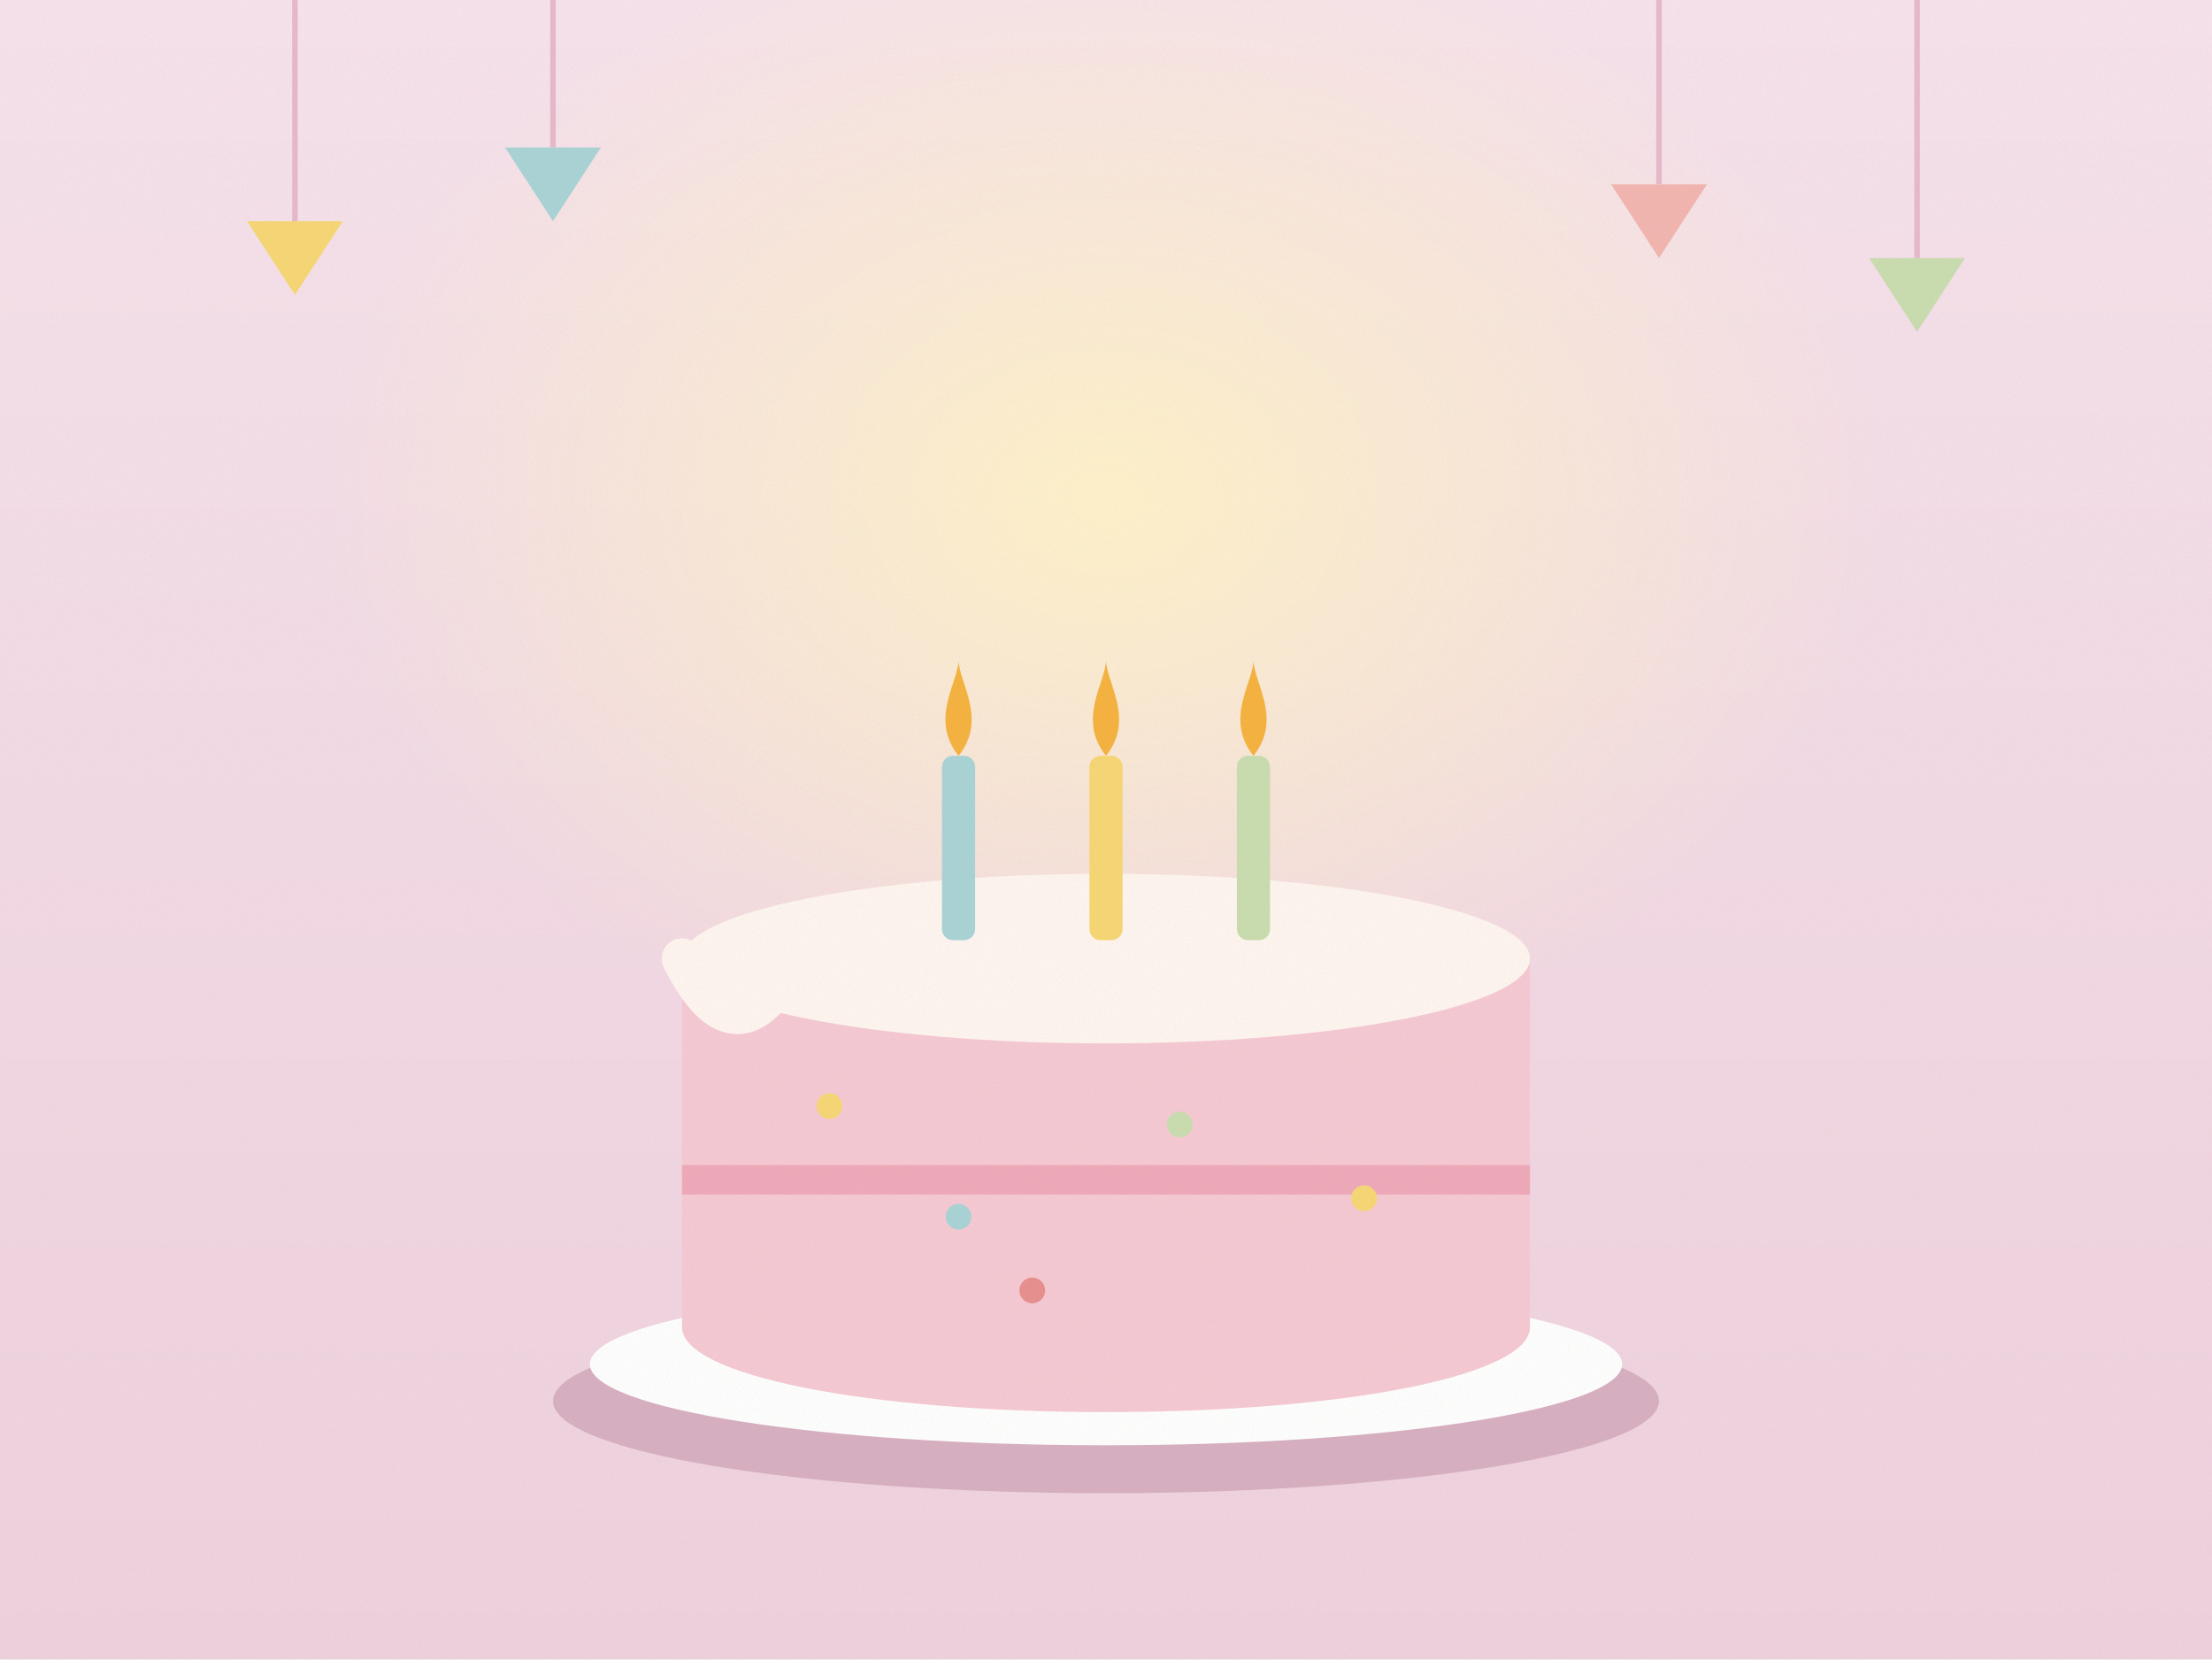
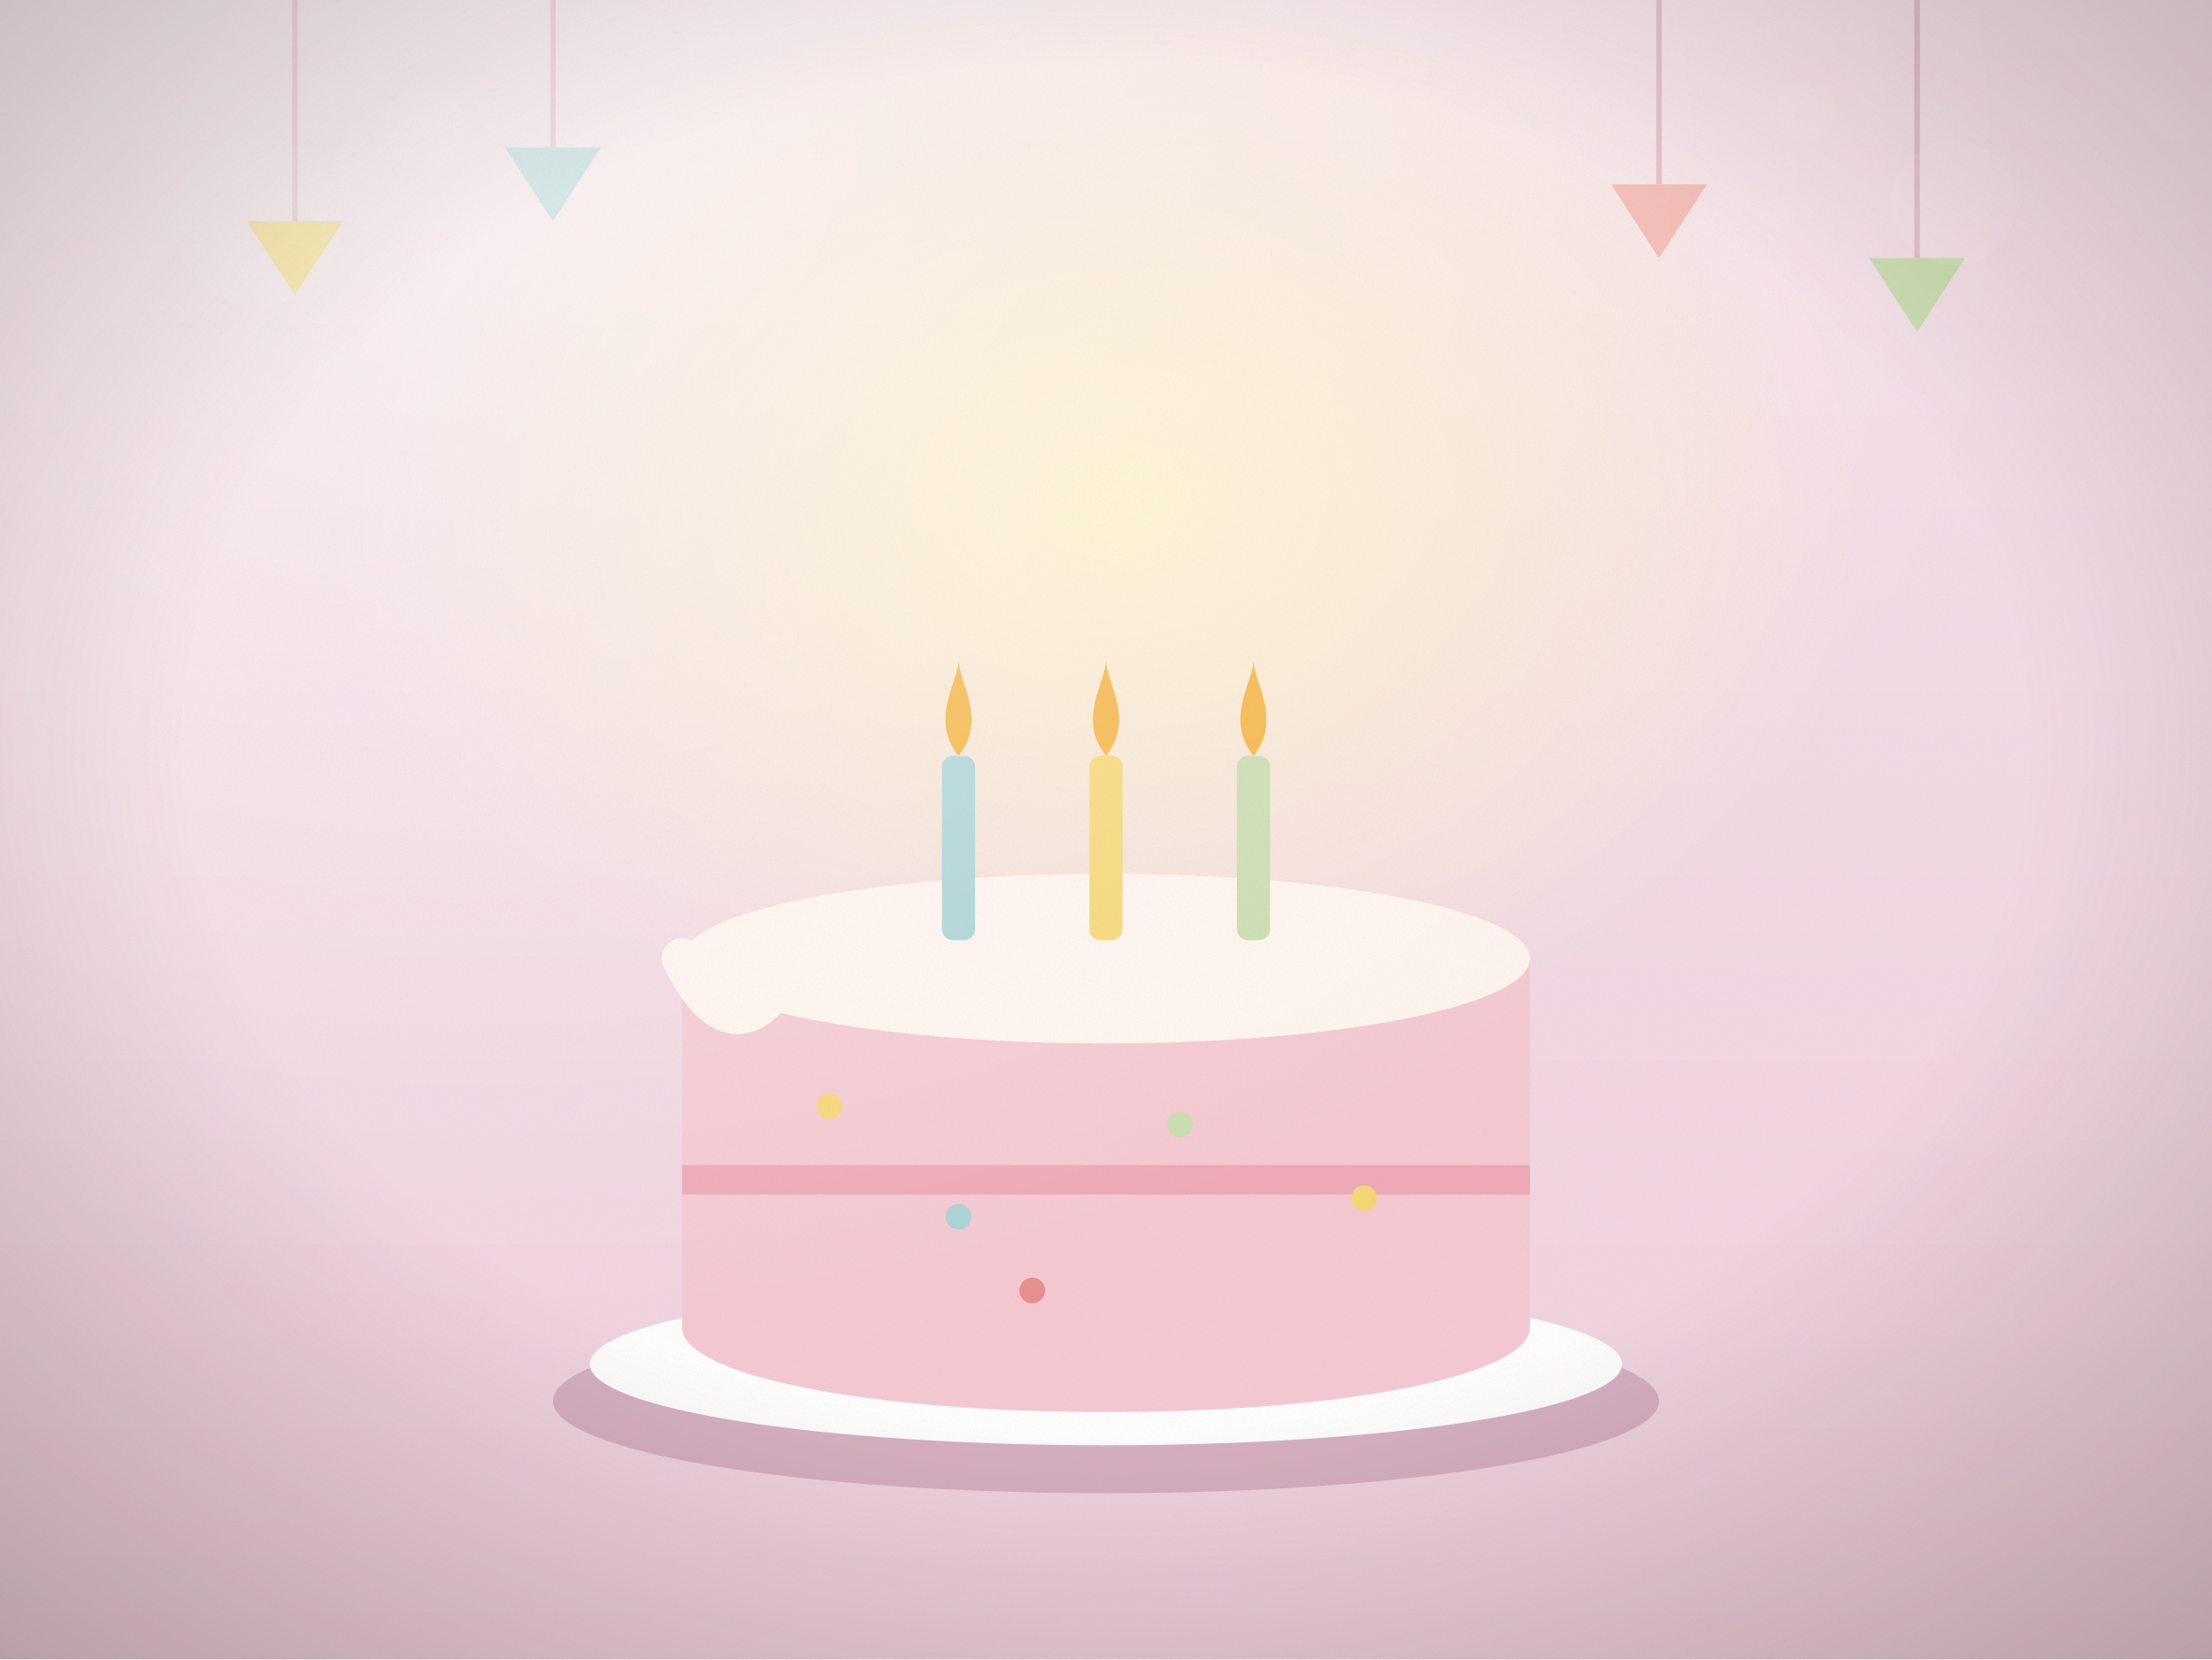
<svg xmlns="http://www.w3.org/2000/svg" viewBox="0 0 1200 900" width="1200" height="900">
  <defs>
    <linearGradient id="bg" x1="0" y1="0" x2="0" y2="1">
      <stop offset="0" stop-color="#F7E3EC" />
      <stop offset="1" stop-color="#EFD1DE" />
    </linearGradient>
    <radialGradient id="glow" cx="0.5" cy="0.3" r="0.35">
      <stop offset="0" stop-color="#FFF2C9" />
      <stop offset="1" stop-color="#FFF2C900" />
    </radialGradient>
    <filter id="grain">
      <feTurbulence type="fractalNoise" baseFrequency=".9" numOctaves="2" stitchTiles="stitch" />
      <feColorMatrix values="0 0 0 0 .35  0 0 0 0 .3  0 0 0 0 .25  0 0 0 .07 0" />
    </filter>
+     <radialGradient id="vignette" cx=".5" cy=".45" r=".75">
+       <stop offset=".55" stop-color="#2a1d14" stop-opacity="0" />
+       <stop offset="1" stop-color="#2a1d14" stop-opacity=".28" />
+     </radialGradient>
+     <radialGradient id="sheen" cx=".22" cy=".1" r=".7">
+       <stop offset="0" stop-color="#fff8e8" stop-opacity=".55" />
+       <stop offset="1" stop-color="#fff8e8" stop-opacity="0" />
+     </radialGradient>
  </defs>
  <rect width="1200" height="900" fill="url(#bg)" />
  <rect width="1200" height="900" fill="url(#glow)" />
  <path d="M160 0v120" stroke="#E7B9CB" stroke-width="3" />
  <path d="M134 120h52l-26 40z" fill="#F7D774" />
  <path d="M300 0v80" stroke="#E7B9CB" stroke-width="3" />
  <path d="M274 80h52l-26 40z" fill="#A9D3D6" />
  <path d="M900 0v100" stroke="#E7B9CB" stroke-width="3" />
  <path d="M874 100h52l-26 40z" fill="#F3B5B0" />
  <path d="M1040 0v140" stroke="#E7B9CB" stroke-width="3" />
  <path d="M1014 140h52l-26 40z" fill="#C9DDAF" />
  <ellipse cx="600" cy="760" rx="300" ry="50" fill="#D7AFC1" />
  <ellipse cx="600" cy="740" rx="280" ry="44" fill="#FFFFFF" />
  <path d="M370 520h460v200c0 26-100 46-230 46s-230-20-230-46z" fill="#F6C9D3" />
  <ellipse cx="600" cy="520" rx="230" ry="46" fill="#FFF6F0" />
  <path d="M370 520c20 40 40 40 60 0s40 40 60 0 40 40 60 0 40 40 60 0 40 40 60 0 40 40 60 0 40 40 60 0" fill="none" stroke="#FFF6F0" stroke-width="22" stroke-linecap="round" />
  <path d="M370 640h460" stroke="#EFA9B9" stroke-width="16" />
  <rect x="511" y="410" width="18" height="100" rx="6" fill="#A9D3D6" />
  <path d="M520 410c-16-20 0-40 0-52 0 12 16 32 0 52z" fill="#F6B23E" />
  <rect x="591" y="410" width="18" height="100" rx="6" fill="#F7D774" />
  <path d="M600 410c-16-20 0-40 0-52 0 12 16 32 0 52z" fill="#F6B23E" />
  <rect x="671" y="410" width="18" height="100" rx="6" fill="#C9DDAF" />
  <path d="M680 410c-16-20 0-40 0-52 0 12 16 32 0 52z" fill="#F6B23E" />
  <circle cx="450" cy="600" r="7" fill="#F7D774" />
  <circle cx="520" cy="660" r="7" fill="#A9D3D6" />
  <circle cx="640" cy="610" r="7" fill="#C9DDAF" />
  <circle cx="740" cy="650" r="7" fill="#F7D774" />
  <circle cx="560" cy="700" r="7" fill="#E78F8E" />
+   <rect width="1200" height="900" fill="url(#sheen)" style="mix-blend-mode:screen" />
+   <circle cx="140" cy="120" r="46" fill="#fffaf0" opacity="0.1" />
+   <circle cx="230" cy="70" r="22" fill="#fffaf0" opacity="0.14" />
+   <circle cx="1060" cy="110" r="34" fill="#fffaf0" opacity="0.08" />
+   <circle cx="980" cy="60" r="16" fill="#fffaf0" opacity="0.12" />
+   <rect width="1200" height="900" fill="url(#vignette)" />
  <rect width="1200" height="900" filter="url(#grain)" />
</svg>
